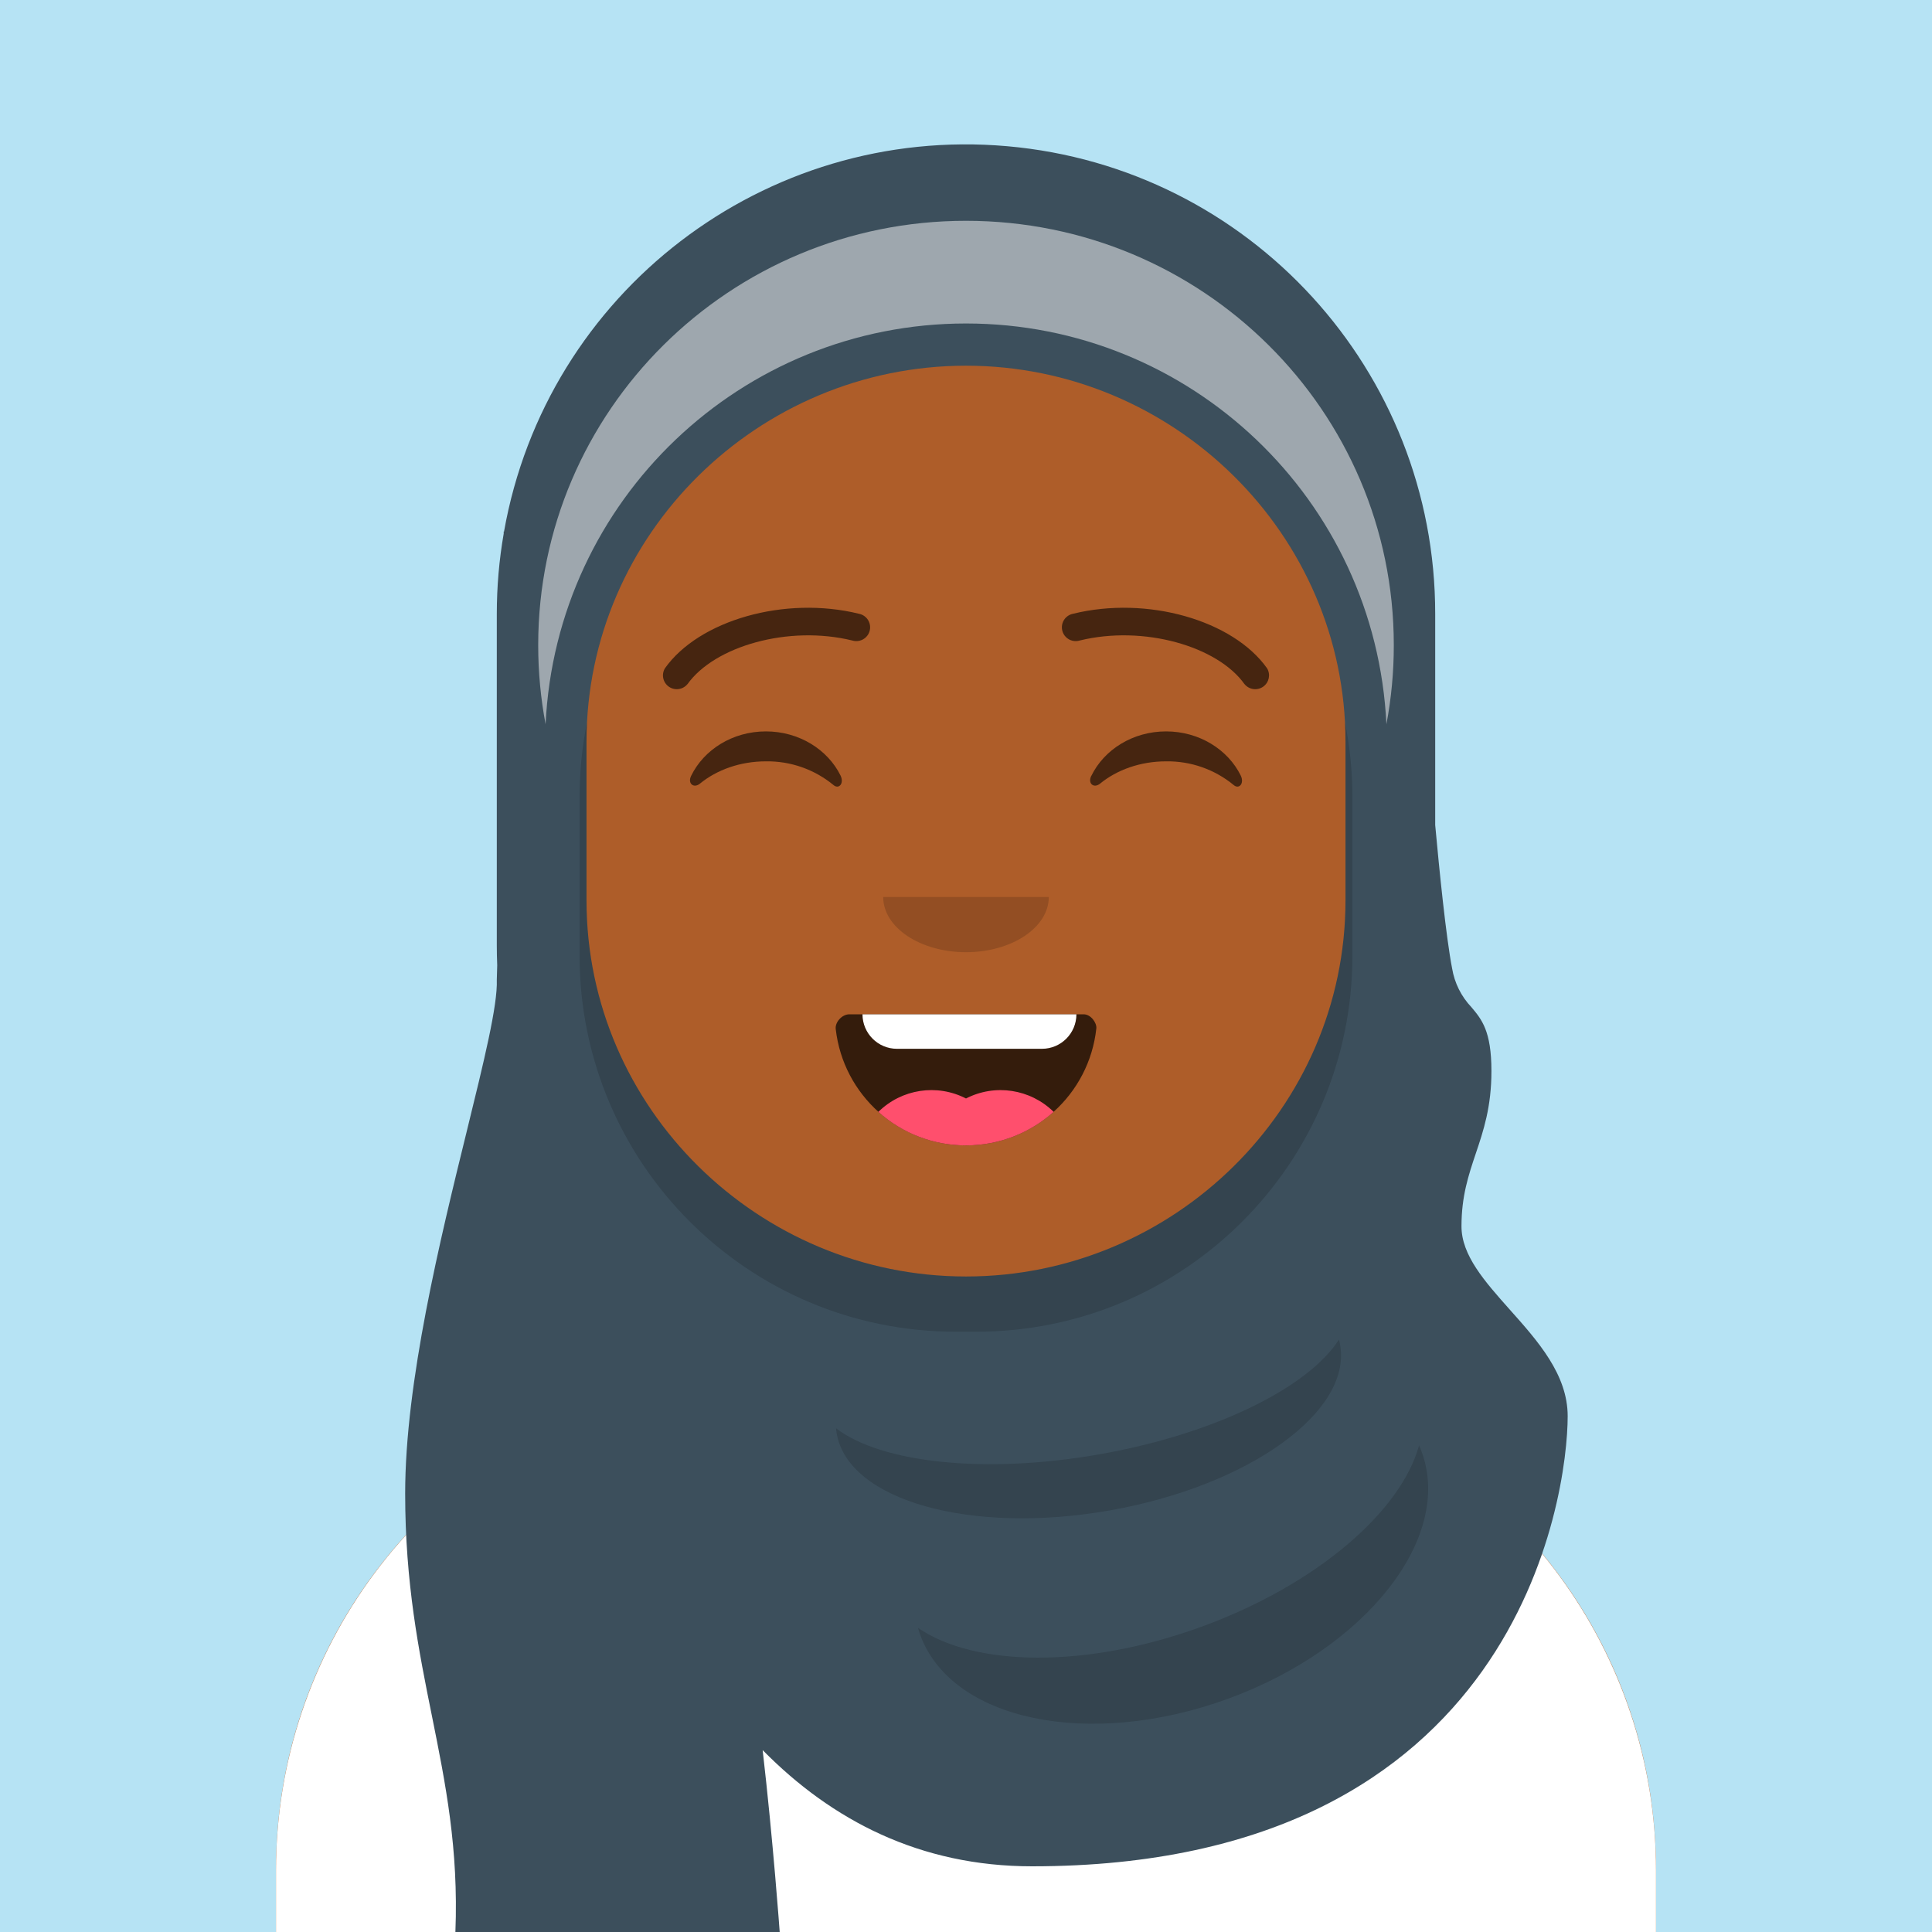
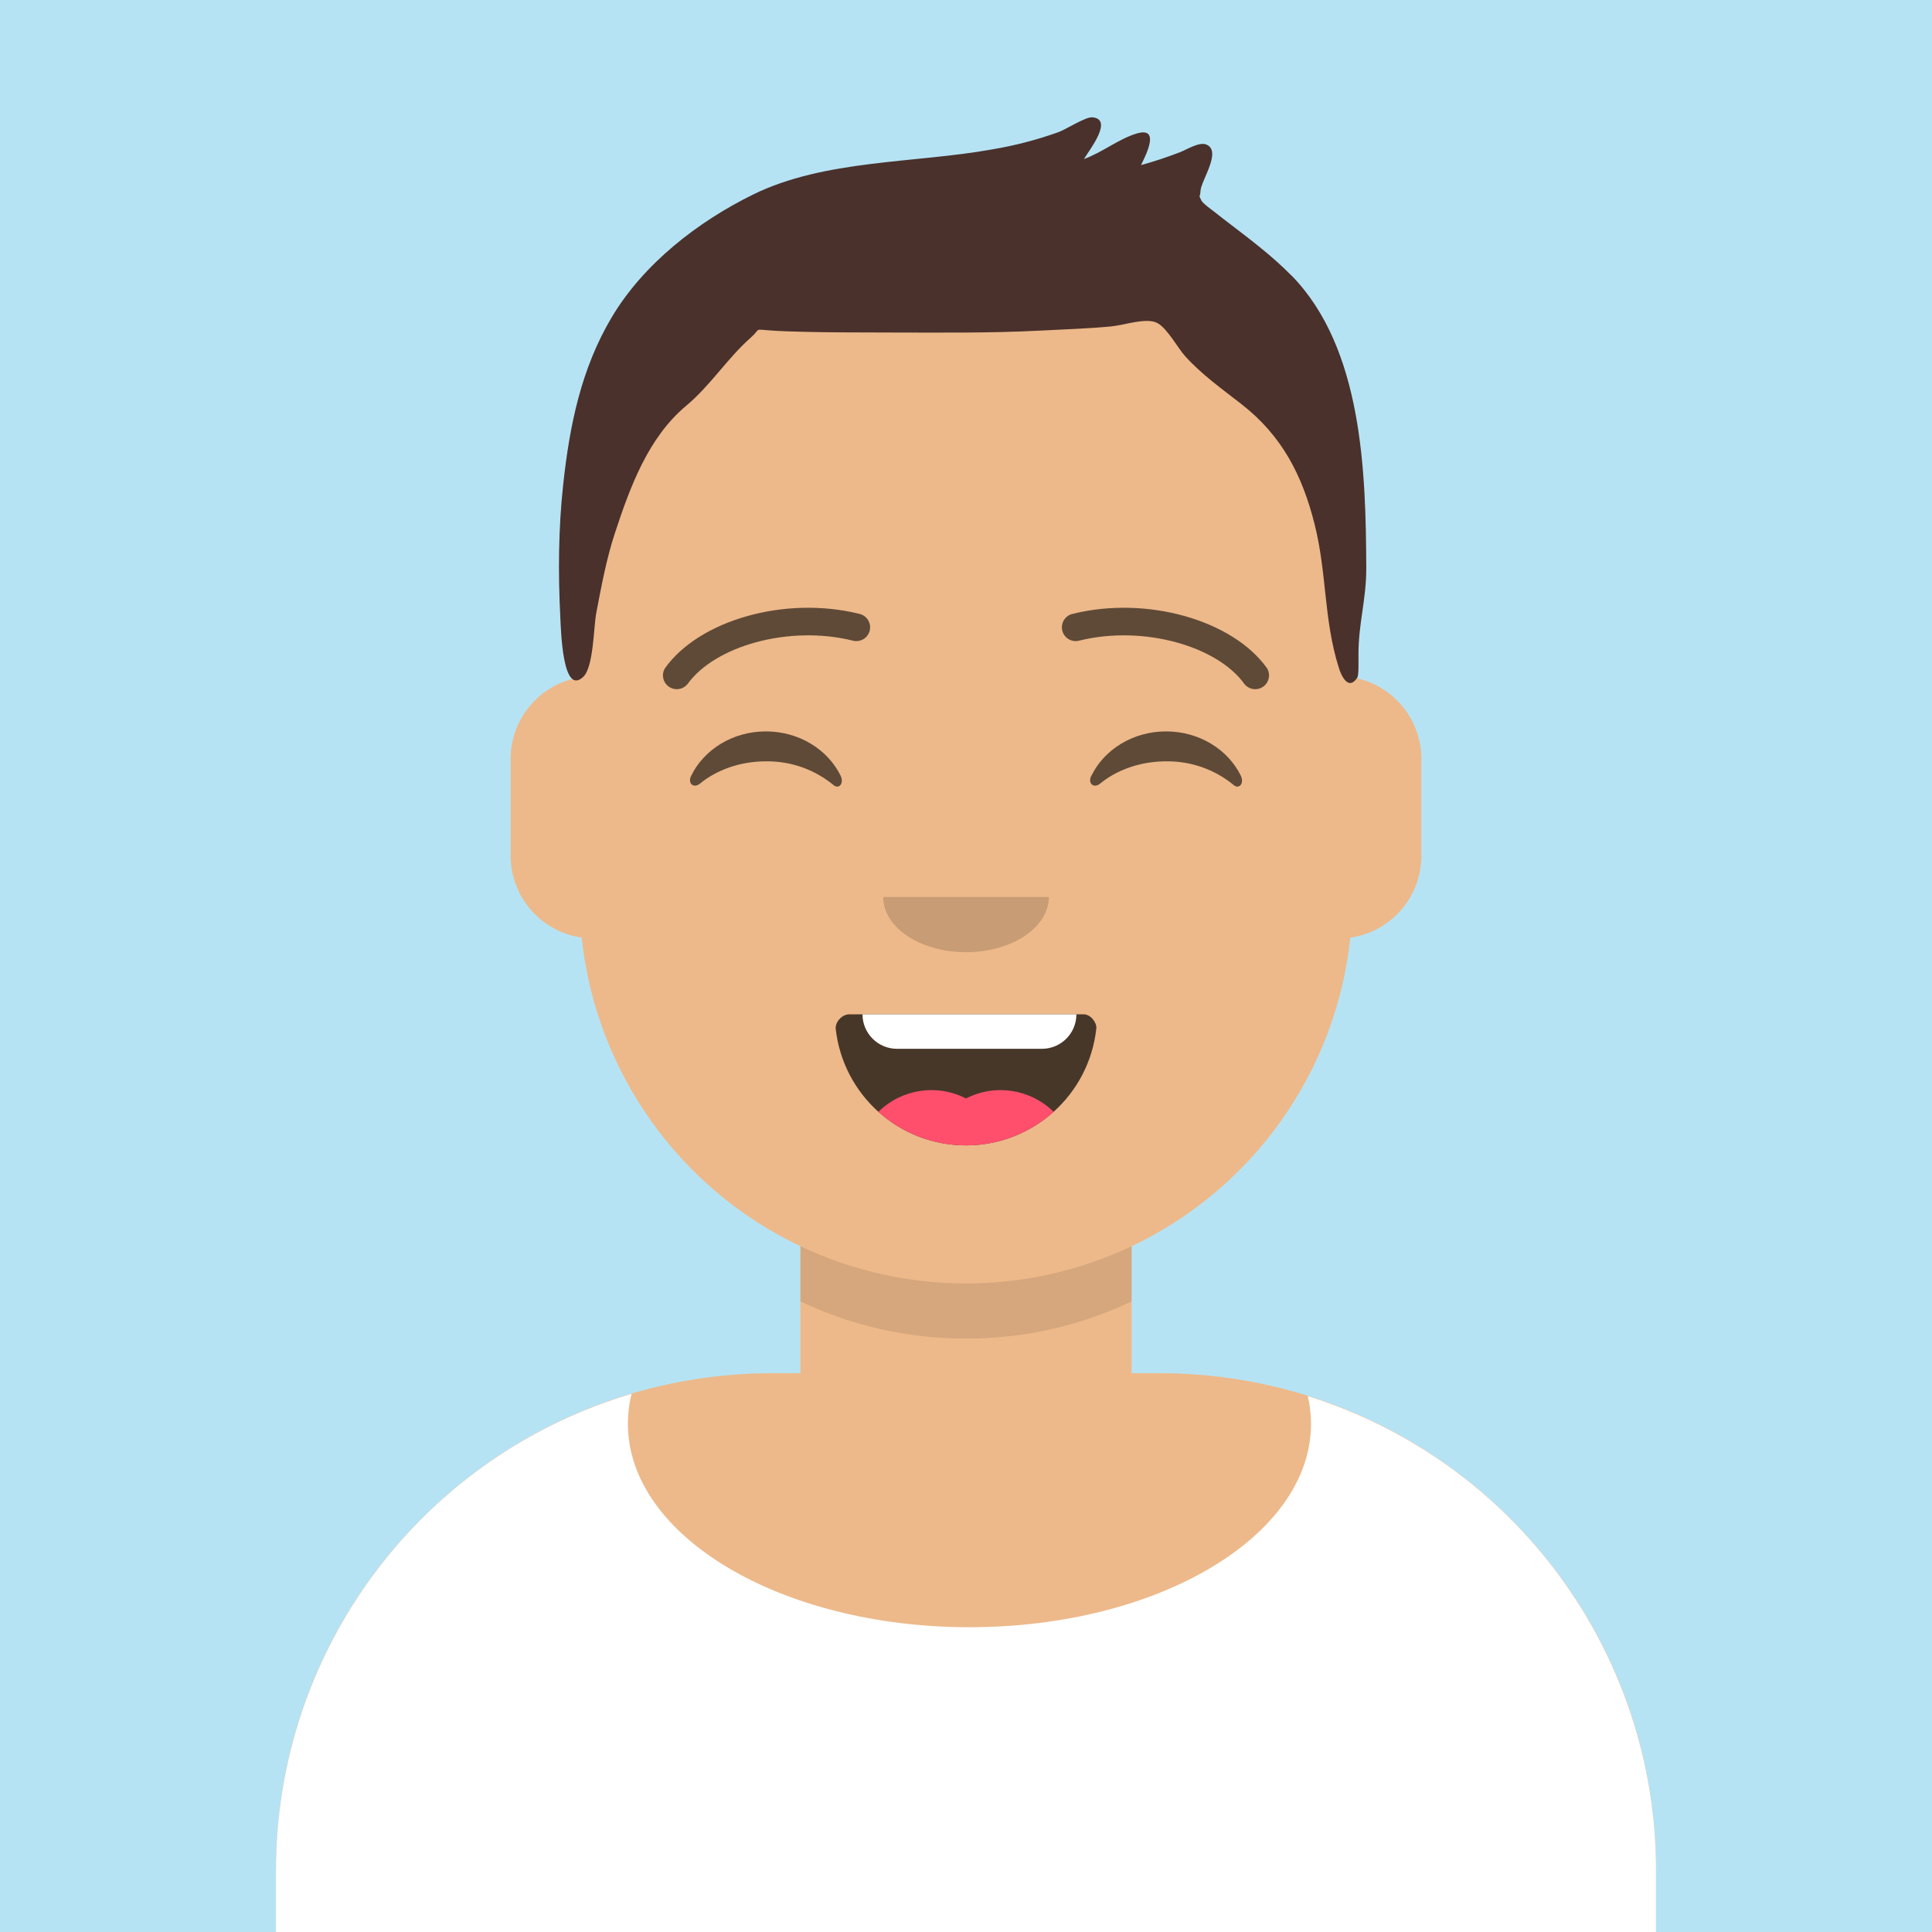
<svg xmlns="http://www.w3.org/2000/svg" viewBox="0 0 280 280" fill="none" shape-rendering="auto">
  <mask id="viewboxMask">
    <rect width="280" height="280" rx="0" ry="0" x="0" y="0" fill="#fff" />
  </mask>
  <g mask="url(#viewboxMask)">
    <rect fill="#b6e3f4" width="280" height="280" x="0" y="0" />
    <g transform="translate(8)">
-       <path d="M132 36a56 56 0 0 0-56 56v6.17A12 12 0 0 0 66 110v14a12 12 0 0 0 10.3 11.88 56.04 56.04 0 0 0 31.7 44.73v18.4h-4a72 72 0 0 0-72 72v9h200v-9a72 72 0 0 0-72-72h-4v-18.39a56.04 56.04 0 0 0 31.7-44.73A12 12 0 0 0 198 124v-14a12 12 0 0 0-10-11.83V92a56 56 0 0 0-56-56Z" fill="#ae5d29" />
+       <path d="M132 36a56 56 0 0 0-56 56v6.17A12 12 0 0 0 66 110v14a12 12 0 0 0 10.3 11.88 56.04 56.04 0 0 0 31.7 44.73v18.4h-4a72 72 0 0 0-72 72v9h200v-9a72 72 0 0 0-72-72h-4v-18.39a56.04 56.04 0 0 0 31.7-44.73A12 12 0 0 0 198 124v-14a12 12 0 0 0-10-11.83V92a56 56 0 0 0-56-56Z" fill="#edb98a" />
      <path d="M108 180.61v8a55.79 55.79 0 0 0 24 5.39c8.59 0 16.73-1.93 24-5.39v-8a55.79 55.79 0 0 1-24 5.39 55.79 55.79 0 0 1-24-5.39Z" fill="#000" fill-opacity=".1" />
      <g transform="translate(0 170)">
        <path d="M132.5 65.83c27.34 0 49.5-13.2 49.5-29.48 0-1.37-.16-2.7-.46-4.02A72.03 72.03 0 0 1 232 101.05V110H32v-8.95A72.03 72.03 0 0 1 83.53 32a18 18 0 0 0-.53 4.35c0 16.28 22.16 29.48 49.5 29.48Z" fill="#ffffff" />
      </g>
      <g transform="translate(78 134)">
        <path fill-rule="evenodd" clip-rule="evenodd" d="M35.12 15.13a19 19 0 0 0 37.77-.09c.08-.77-.77-2.04-1.85-2.04H37.1C36 13 35 14.18 35.12 15.13Z" fill="#000" fill-opacity=".7" />
        <path d="M70 13H39a5 5 0 0 0 5 5h21a5 5 0 0 0 5-5Z" fill="#fff" />
        <path d="M66.7 27.14A10.96 10.96 0 0 0 54 25.2a10.95 10.95 0 0 0-12.7 1.94A18.93 18.93 0 0 0 54 32c4.88 0 9.33-1.84 12.7-4.86Z" fill="#FF4F6D" />
      </g>
      <g transform="translate(104 122)">
        <path fill-rule="evenodd" clip-rule="evenodd" d="M16 8c0 4.42 5.37 8 12 8s12-3.58 12-8" fill="#000" fill-opacity=".16" />
      </g>
      <g transform="translate(76 90)">
        <path d="M16.16 22.45c1.85-3.8 6-6.45 10.84-6.45 4.81 0 8.96 2.63 10.82 6.4.55 1.13-.24 2.05-1.03 1.37a15.05 15.05 0 0 0-9.8-3.43c-3.73 0-7.12 1.24-9.55 3.23-.9.73-1.82-.01-1.28-1.12ZM74.16 22.45c1.85-3.8 6-6.45 10.84-6.45 4.81 0 8.96 2.63 10.82 6.4.55 1.13-.24 2.05-1.03 1.37a15.05 15.05 0 0 0-9.8-3.43c-3.74 0-7.13 1.24-9.56 3.23-.9.73-1.82-.01-1.28-1.12Z" fill-rule="evenodd" clip-rule="evenodd" fill="#000" fill-opacity=".6" />
      </g>
      <g transform="translate(76 82)">
        <path d="M15.63 17.16c3.92-5.51 14.65-8.6 23.9-6.33a2 2 0 1 0 .95-3.88c-10.74-2.64-23.17.94-28.11 7.9a2 2 0 0 0 3.26 2.3ZM96.37 17.16c-3.91-5.51-14.65-8.6-23.9-6.33a2 2 0 1 1-.95-3.88c10.74-2.64 23.17.94 28.11 7.9a2 2 0 0 1-3.26 2.3Z" fill="#000" fill-opacity=".6" />
      </g>
      <g transform="translate(-1)">
-         <path fill-rule="evenodd" clip-rule="evenodd" d="M66 77.34c-.66 3.79-1 7.68-1 11.66v48c0 .97.02 1.94.06 2.9L65 142c.14 3.68-1.86 11.8-4.34 21.9-3.88 15.77-8.94 36.4-8.94 52.55 0 13.01 1.98 22.84 3.89 32.3 1.97 9.78 3.86 19.16 3.39 31.25h47s-.95-13.2-2.47-26.36c10.05 10.2 22.82 16.84 39.05 16.84 70.55 0 77.62-53.83 77.62-65.24 0-6.04-4.32-10.88-8.39-15.44-3.6-4.05-7.02-7.87-7-12.1 0-4.35 1.02-7.39 2.07-10.52 1.12-3.33 2.27-6.75 2.27-11.96 0-5.82-1.43-7.5-2.9-9.25a10.7 10.7 0 0 1-2.8-5.62c-.88-4.54-1.86-14.32-2.45-20.77V89A68 68 0 0 0 66.04 77.08L66 77v.34ZM133 53c-30.1 0-55 24.4-55 54.5v23c0 30.1 24.9 54.5 55 54.5s55-24.4 55-54.5v-23c0-30.1-24.9-54.5-55-54.5Z" fill="#3c4f5c" />
-         <path d="M193.93 104.96A61.4 61.4 0 0 0 195 93.5c0-33.97-27.76-61.5-62-61.5-34.24 0-62 27.53-62 61.5 0 3.92.37 7.75 1.07 11.46a61 61 0 0 1 121.86 0Z" fill="#fff" fill-opacity=".5" />
-         <path d="M78.07 104.69c-.05.93-.07 1.87-.07 2.81v23c0 30.1 24.9 54.5 55 54.5s55-24.4 55-54.5v-23c0-.94-.02-1.88-.07-2.81.7 3.5 1.07 7.1 1.07 10.81v23a54.5 54.5 0 0 1-54.5 54.5h-3A54.5 54.5 0 0 1 77 138.5v-23c0-3.7.37-7.32 1.07-10.81ZM187.05 194.14c-4.39 6.9-17.9 13.66-34.65 16.62-16.74 2.95-31.75 1.22-38.23-3.76.02.26.05.52.1.78 1.7 9.69 19.42 14.67 39.57 11.12 20.15-3.56 35.1-14.3 33.38-23.99-.04-.26-.1-.51-.17-.77ZM198.66 209.49c-2.64 9.6-14.87 20.2-31.56 26.28-16.68 6.07-32.87 5.8-41.06.15.1.34.2.67.32 1 4.53 12.44 24.47 16.6 44.55 9.3 20.07-7.31 32.67-23.32 28.15-35.75-.12-.34-.26-.66-.4-.98Z" opacity=".9" fill="#000" fill-opacity=".16" />
+         <path fill-rule="evenodd" clip-rule="evenodd" d="M180.15 39.92c-2.76-2.82-5.96-5.21-9.08-7.61-.69-.53-1.39-1.05-2.06-1.6-.15-.12-1.72-1.24-1.9-1.66-.45-.99-.19-.22-.12-1.4.08-1.5 3.13-5.73.85-6.7-1-.43-2.8.7-3.75 1.08a59.56 59.56 0 0 1-5.73 1.9c.93-1.85 2.7-5.57-.63-4.58-2.6.78-5.03 2.77-7.64 3.7.86-1.4 4.32-5.8 1.2-6.05-.98-.07-3.8 1.75-4.86 2.14a55.81 55.81 0 0 1-9.63 2.51c-11.2 2.02-24.3 1.45-34.65 6.54-8 3.93-15.88 10.03-20.5 17.8-4.44 7.48-6.1 15.67-7.03 24.25-.69 6.3-.74 12.8-.42 19.12.1 2.07.34 11.61 3.34 8.72 1.5-1.44 1.49-7.25 1.87-9.22.75-3.91 1.47-7.85 2.72-11.64 2.2-6.68 4.81-13.8 10.3-18.4 3.53-2.94 6.01-6.93 9.39-9.9 1.51-1.35.36-1.2 2.8-1.03 1.63.12 3.28.16 4.92.2 3.8.1 7.6.08 11.4.1 7.64 0 15.25.12 22.89-.28 3.4-.18 6.8-.28 10.18-.6 1.9-.17 5.25-1.38 6.8-.45 1.43.84 2.91 3.61 3.94 4.75 2.41 2.67 5.3 4.72 8.12 6.92 5.9 4.57 8.87 10.33 10.66 17.48 1.79 7.13 1.29 13.75 3.5 20.76.38 1.24 1.4 3.36 2.67 1.46.24-.36.18-2.3.18-3.42 0-4.52 1.14-7.91 1.13-12.46-.06-13.83-.5-31.87-10.85-42.44Z" fill="#4a312c" />
      </g>
      <g transform="translate(49 72)" />
      <g transform="translate(62 42)" />
    </g>
  </g>
</svg>
